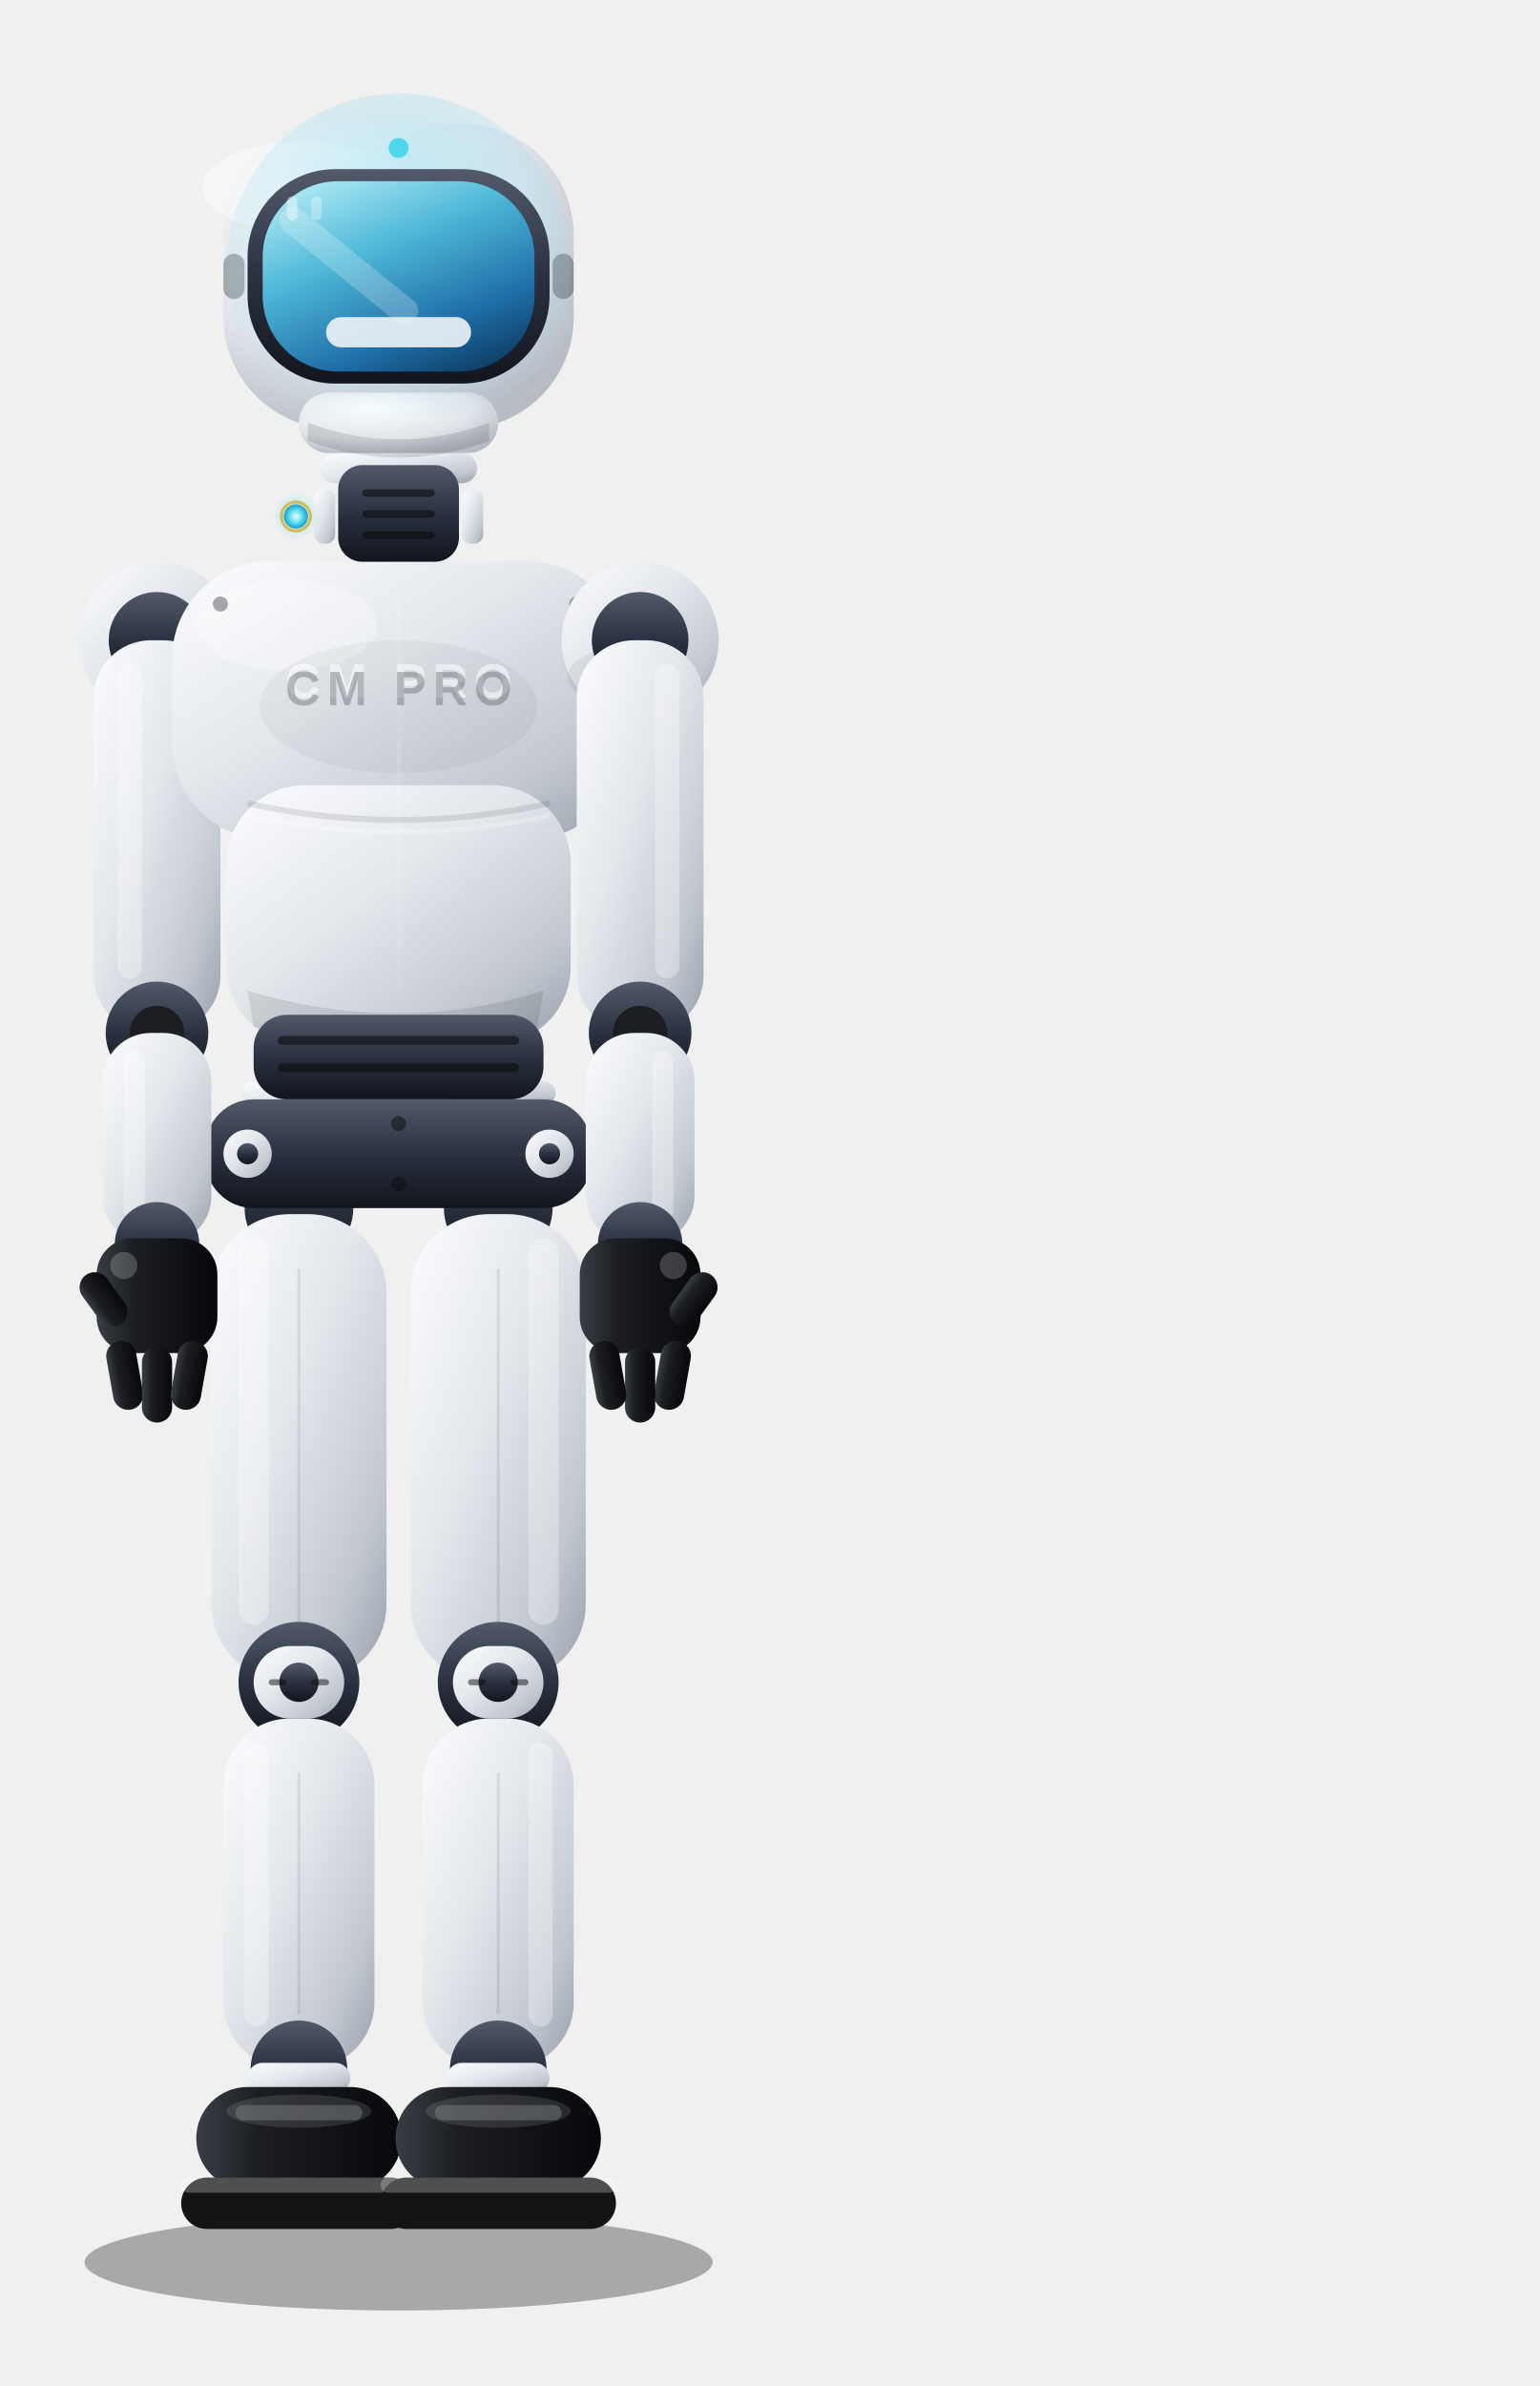
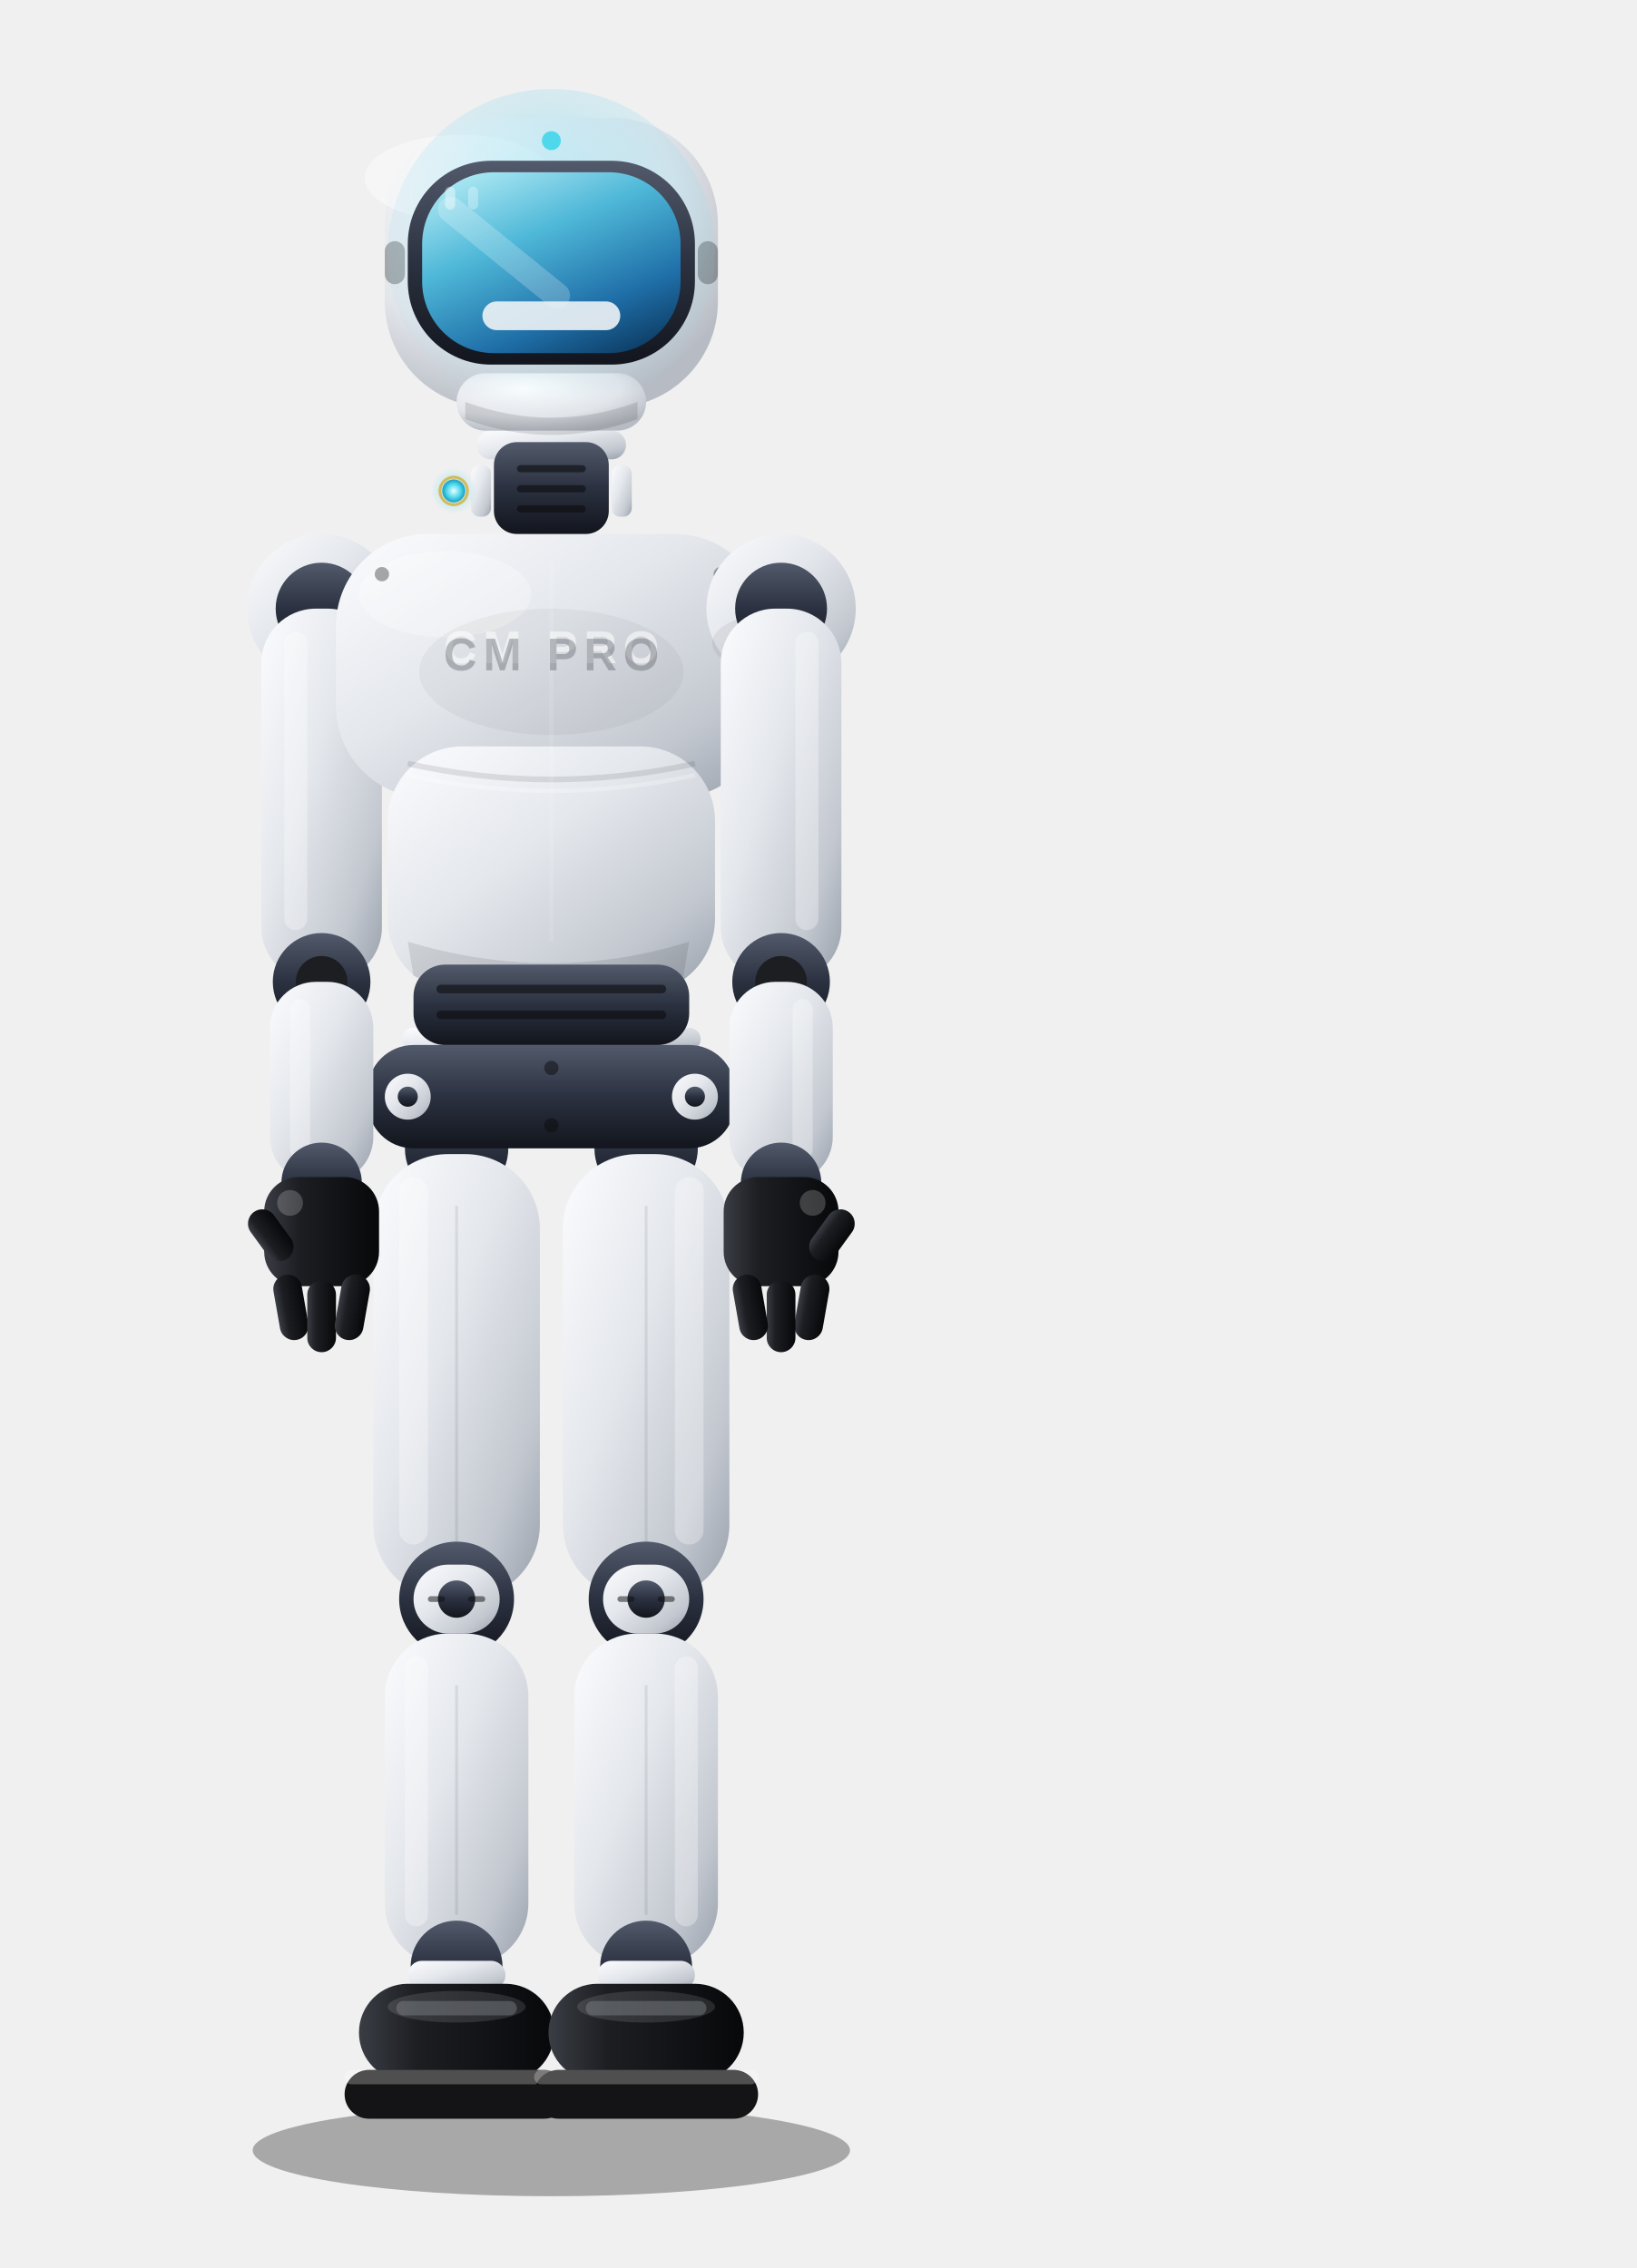
- <svg xmlns="http://www.w3.org/2000/svg" viewBox="108 -12 510 790" width="100%" height="100%">
+ <svg xmlns="http://www.w3.org/2000/svg" viewBox="48 -12 570 790" width="100%" height="100%">
  <defs>
    <radialGradient id="headShellGrad" cx="36%" cy="26%" r="78%">
      <stop offset="0%" stop-color="#ffffff" />
      <stop offset="65%" stop-color="#e2e5ea" />
      <stop offset="100%" stop-color="#b7bcc4" />
    </radialGradient>
    <linearGradient id="bodyGrad" x1="0%" y1="0%" x2="100%" y2="100%">
      <stop offset="0%" stop-color="#fbfcfe" />
      <stop offset="42%" stop-color="#e4e7ec" />
      <stop offset="78%" stop-color="#c3c8d0" />
      <stop offset="100%" stop-color="#98a0ab" />
    </linearGradient>
    <linearGradient id="jointGrad" x1="0%" y1="0%" x2="0%" y2="100%">
      <stop offset="0%" stop-color="#525a6b" />
      <stop offset="50%" stop-color="#2b3140" />
      <stop offset="100%" stop-color="#12151d" />
    </linearGradient>
    <linearGradient id="visorGrad" x1="20%" y1="0%" x2="80%" y2="100%">
      <stop offset="0%" stop-color="#a9e6f2" />
      <stop offset="35%" stop-color="#4fb8d8" />
      <stop offset="75%" stop-color="#1f6fa8" />
      <stop offset="100%" stop-color="#0e3f68" />
    </linearGradient>
    <radialGradient id="visorHalo" cx="50%" cy="35%" r="65%">
      <stop offset="0%" stop-color="#7fd8ef" stop-opacity="0.5" />
      <stop offset="70%" stop-color="#7fd8ef" stop-opacity="0.15" />
      <stop offset="100%" stop-color="#7fd8ef" stop-opacity="0" />
    </radialGradient>
    <linearGradient id="blackLimbs" x1="0%" y1="0%" x2="100%" y2="0%">
      <stop offset="0%" stop-color="#3a3d44" />
      <stop offset="30%" stop-color="#1c1e22" />
      <stop offset="100%" stop-color="#07080a" />
    </linearGradient>
    <radialGradient id="statusCore" cx="50%" cy="50%" r="50%">
      <stop offset="0%" stop-color="#eafeff" />
      <stop offset="60%" stop-color="#4fd8ec" />
      <stop offset="100%" stop-color="#1c9cbf" />
    </radialGradient>
    <radialGradient id="statusGlow" cx="50%" cy="50%" r="50%">
      <stop offset="0%" stop-color="#4fd8ec" stop-opacity="0.55" />
      <stop offset="60%" stop-color="#4fd8ec" stop-opacity="0.2" />
      <stop offset="100%" stop-color="#4fd8ec" stop-opacity="0" />
    </radialGradient>
  </defs>
  <g id="cm-pro-robot">
    <g id="shadow">
      <ellipse id="shadow-ellipse" cx="240" cy="737" rx="104" ry="16" fill="#000000" opacity="0.3" />
    </g>
    <g id="body">
      <g id="left-leg">
        <circle id="left-hip-joint" cx="207" cy="388" r="18" fill="url(#jointGrad)" />
        <rect id="left-thigh" x="178" y="390" width="58" height="155" rx="26" fill="url(#bodyGrad)" />
        <rect x="187" y="398" width="10" height="128" rx="5" fill="#ffffff" opacity="0.3" />
        <path d="M 207 408 L 207 536" stroke="#000000" stroke-width="1" opacity="0.08" />
        <g id="left-knee">
          <circle cx="207" cy="545" r="20" fill="url(#jointGrad)" />
          <rect x="192" y="533" width="30" height="24" rx="12" fill="url(#bodyGrad)" />
          <circle cx="207" cy="545" r="6.5" fill="url(#jointGrad)" />
          <rect x="197" y="544" width="6" height="2" rx="1" fill="#0b0c0e" opacity="0.5" />
          <rect x="211" y="544" width="6" height="2" rx="1" fill="#0b0c0e" opacity="0.5" />
        </g>
        <rect id="left-shin" x="182" y="557" width="50" height="116" rx="22" fill="url(#bodyGrad)" />
        <rect x="189" y="565" width="8" height="94" rx="4" fill="#ffffff" opacity="0.3" />
        <path d="M 207 575 L 207 655" stroke="#000000" stroke-width="1" opacity="0.08" />
        <circle id="left-ankle" cx="207" cy="673" r="16" fill="url(#jointGrad)" />
        <g id="left-foot">
          <rect x="190" y="671" width="34" height="10" rx="5" fill="url(#bodyGrad)" />
          <rect x="173" y="679" width="68" height="34" rx="17" fill="url(#blackLimbs)" />
          <rect x="186" y="685" width="42" height="5" rx="2.5" fill="#7a7f88" opacity="0.4" />
          <rect x="168" y="709" width="78" height="17" rx="8.5" fill="#141416" />
          <rect x="168" y="709" width="78" height="5" rx="2.5" fill="#ffffff" opacity="0.25" />
          <ellipse cx="207" cy="687" rx="24" ry="5.5" fill="#ffffff" opacity="0.12" />
        </g>
      </g>
      <g id="right-leg">
        <circle id="right-hip-joint" cx="273" cy="388" r="18" fill="url(#jointGrad)" />
        <rect id="right-thigh" x="244" y="390" width="58" height="155" rx="26" fill="url(#bodyGrad)" />
        <rect x="283" y="398" width="10" height="128" rx="5" fill="#ffffff" opacity="0.3" />
        <path d="M 273 408 L 273 536" stroke="#000000" stroke-width="1" opacity="0.08" />
        <g id="right-knee">
          <circle cx="273" cy="545" r="20" fill="url(#jointGrad)" />
          <rect x="258" y="533" width="30" height="24" rx="12" fill="url(#bodyGrad)" />
          <circle cx="273" cy="545" r="6.5" fill="url(#jointGrad)" />
          <rect x="263" y="544" width="6" height="2" rx="1" fill="#0b0c0e" opacity="0.5" />
          <rect x="277" y="544" width="6" height="2" rx="1" fill="#0b0c0e" opacity="0.5" />
        </g>
        <rect id="right-shin" x="248" y="557" width="50" height="116" rx="22" fill="url(#bodyGrad)" />
        <rect x="283" y="565" width="8" height="94" rx="4" fill="#ffffff" opacity="0.3" />
        <path d="M 273 575 L 273 655" stroke="#000000" stroke-width="1" opacity="0.08" />
        <circle id="right-ankle" cx="273" cy="673" r="16" fill="url(#jointGrad)" />
        <g id="right-foot">
          <rect x="256" y="671" width="34" height="10" rx="5" fill="url(#bodyGrad)" />
          <rect x="239" y="679" width="68" height="34" rx="17" fill="url(#blackLimbs)" />
          <rect x="252" y="685" width="42" height="5" rx="2.5" fill="#7a7f88" opacity="0.4" />
          <rect x="234" y="709" width="78" height="17" rx="8.5" fill="#141416" />
          <rect x="234" y="709" width="78" height="5" rx="2.5" fill="#ffffff" opacity="0.25" />
          <ellipse cx="273" cy="687" rx="24" ry="5.5" fill="#ffffff" opacity="0.12" />
        </g>
      </g>
      <g id="hip">
        <rect x="188" y="346" width="104" height="8" rx="4" fill="url(#bodyGrad)" />
        <rect x="176" y="352" width="128" height="36" rx="16" fill="url(#jointGrad)" />
        <circle cx="190" cy="370" r="8" fill="url(#bodyGrad)" />
        <circle cx="190" cy="370" r="3.5" fill="url(#jointGrad)" />
        <circle cx="290" cy="370" r="8" fill="url(#bodyGrad)" />
        <circle cx="290" cy="370" r="3.5" fill="url(#jointGrad)" />
        <circle cx="240" cy="360" r="2.5" fill="#0b0c0e" opacity="0.5" />
        <circle cx="240" cy="380" r="2.5" fill="#0b0c0e" opacity="0.5" />
      </g>
      <g id="left-arm">
        <circle id="left-shoulder" cx="160" cy="200" r="26" fill="url(#bodyGrad)" />
        <ellipse cx="164" cy="212" rx="20" ry="10" fill="#000000" opacity="0.06" />
        <circle cx="160" cy="200" r="16" fill="url(#jointGrad)" />
        <rect id="left-upper-arm" x="139" y="200" width="42" height="130" rx="19" fill="url(#bodyGrad)" />
        <rect x="147" y="208" width="8" height="104" rx="4" fill="#ffffff" opacity="0.3" />
        <g id="left-elbow">
          <circle cx="160" cy="330" r="17" fill="url(#jointGrad)" />
          <circle cx="160" cy="330" r="9" fill="#1c1e22" />
          <rect id="left-forearm" x="142" y="330" width="36" height="70" rx="16" fill="url(#bodyGrad)" />
          <rect x="149" y="336" width="7" height="56" rx="3.5" fill="#ffffff" opacity="0.3" />
          <g id="left-wrist">
            <circle cx="160" cy="400" r="14" fill="url(#jointGrad)" />
            <g id="left-hand">
              <rect x="140" y="398" width="40" height="38" rx="12" fill="url(#blackLimbs)" />
              <circle cx="149" cy="407" r="4.5" fill="#ffffff" opacity="0.2" />
              <rect x="143" y="432" width="10" height="23" rx="5" fill="url(#blackLimbs)" transform="rotate(-10 148 436)" />
              <rect x="155" y="434" width="10" height="25" rx="5" fill="url(#blackLimbs)" />
              <rect x="167" y="432" width="10" height="23" rx="5" fill="url(#blackLimbs)" transform="rotate(10 172 436)" />
              <rect x="132" y="410" width="10" height="20" rx="5" fill="url(#blackLimbs)" transform="rotate(-36 137 411)" />
            </g>
          </g>
        </g>
      </g>
      <g id="torso">
        <rect id="chest-panel" x="165" y="174" width="150" height="92" rx="32" fill="url(#bodyGrad)" />
        <rect id="ab-panel" x="183" y="248" width="114" height="86" rx="26" fill="url(#bodyGrad)" />
        <path d="M 190 254 Q 240 265 290 254" fill="none" stroke="#000000" stroke-width="2" opacity="0.1" />
        <path d="M 190 258 Q 240 269 290 258" fill="none" stroke="#ffffff" stroke-width="1.5" opacity="0.25" />
        <ellipse cx="203" cy="195" rx="30" ry="15" fill="#ffffff" opacity="0.28" />
        <ellipse cx="240" cy="222" rx="46" ry="22" fill="#000000" opacity="0.04" />
        <path d="M 190 316 Q 240 331 288 316 L 286 328 Q 240 342 192 328 Z" fill="#000000" opacity="0.1" />
        <path d="M 240 184 L 240 316" stroke="#ffffff" stroke-width="1.5" opacity="0.1" />
        <circle cx="181" cy="188" r="2.5" fill="#0b0c0e" opacity="0.35" />
        <circle cx="299" cy="188" r="2.5" fill="#0b0c0e" opacity="0.35" />
        <text x="240" y="219" font-family="'Segoe UI', Arial, sans-serif" font-size="16" font-weight="800" fill="#ffffff" fill-opacity="0.55" text-anchor="middle" letter-spacing="2.2">CM PRO</text>
        <text x="240" y="221.5" font-family="'Segoe UI', Arial, sans-serif" font-size="16" font-weight="800" fill="#5b6068" fill-opacity="0.4" text-anchor="middle" letter-spacing="2.2">CM PRO</text>
      </g>
      <g id="waist-joint">
        <rect x="192" y="324" width="96" height="28" rx="11" fill="url(#jointGrad)" />
        <rect x="200" y="331" width="80" height="3" rx="1.5" fill="#0b0c0e" opacity="0.6" />
        <rect x="200" y="340" width="80" height="3" rx="1.5" fill="#0b0c0e" opacity="0.6" />
      </g>
      <g id="neck">
        <rect x="214" y="138" width="52" height="10" rx="5" fill="url(#bodyGrad)" />
        <rect x="220" y="142" width="40" height="32" rx="8" fill="url(#jointGrad)" />
        <rect x="228" y="150" width="24" height="2.5" rx="1.25" fill="#0b0c0e" opacity="0.6" />
        <rect x="228" y="157" width="24" height="2.5" rx="1.25" fill="#0b0c0e" opacity="0.6" />
        <rect x="228" y="164" width="24" height="2.5" rx="1.25" fill="#0b0c0e" opacity="0.6" />
        <rect x="212" y="150" width="7" height="18" rx="3" fill="url(#bodyGrad)" />
        <rect x="261" y="150" width="7" height="18" rx="3" fill="url(#bodyGrad)" />
        <circle cx="206" cy="159" r="8" fill="url(#statusGlow)" />
        <circle id="neck-status" cx="206" cy="159" r="4" fill="url(#statusCore)" />
        <circle cx="206" cy="159" r="4.8" fill="none" stroke="#D4AF37" stroke-width="1" opacity="0.8" />
      </g>
      <g id="head">
        <rect x="182" y="29" width="116" height="101" rx="37" fill="url(#headShellGrad)" />
        <rect x="207" y="118" width="66" height="20" rx="10" fill="url(#headShellGrad)" />
        <ellipse cx="208" cy="50" rx="33" ry="15" fill="#ffffff" opacity="0.4" />
        <path d="M 210 128 Q 240 139 270 128 L 270 134 Q 240 145 210 134 Z" fill="#000000" opacity="0.12" />
        <rect x="182" y="72" width="7" height="15" rx="3.5" fill="#0b0c0e" opacity="0.3" />
        <rect x="291" y="72" width="7" height="15" rx="3.5" fill="#0b0c0e" opacity="0.3" />
        <g id="face">
          <circle id="visor-halo" cx="240" cy="76" r="57" fill="url(#visorHalo)" />
          <rect x="190" y="44" width="100" height="71" rx="29" fill="url(#jointGrad)" />
          <rect x="195" y="48" width="90" height="63" rx="25" fill="url(#visorGrad)" />
          <path d="M 205 61 L 242 91" stroke="#ffffff" stroke-width="9" stroke-linecap="round" opacity="0.22" />
          <rect x="203" y="53" width="3.5" height="8" rx="1.75" fill="#ffffff" opacity="0.4" />
          <rect x="211" y="53" width="3.5" height="8" rx="1.75" fill="#ffffff" opacity="0.3" />
          <rect x="216" y="93" width="48" height="10" rx="5" fill="#eef3f6" opacity="0.9" />
        </g>
        <circle cx="240" cy="37" r="3.3" fill="#4fd8ec" />
      </g>
      <g id="right-arm">
        <circle id="right-shoulder" cx="320" cy="200" r="26" fill="url(#bodyGrad)" />
        <ellipse cx="316" cy="212" rx="20" ry="10" fill="#000000" opacity="0.06" />
        <circle cx="320" cy="200" r="16" fill="url(#jointGrad)" />
        <rect id="right-upper-arm" x="299" y="200" width="42" height="130" rx="19" fill="url(#bodyGrad)" />
        <rect x="325" y="208" width="8" height="104" rx="4" fill="#ffffff" opacity="0.3" />
        <g id="right-elbow">
          <circle cx="320" cy="330" r="17" fill="url(#jointGrad)" />
          <circle cx="320" cy="330" r="9" fill="#1c1e22" />
          <rect id="right-forearm" x="302" y="330" width="36" height="70" rx="16" fill="url(#bodyGrad)" />
          <rect x="324" y="336" width="7" height="56" rx="3.5" fill="#ffffff" opacity="0.3" />
          <g id="right-wrist">
            <circle cx="320" cy="400" r="14" fill="url(#jointGrad)" />
            <g id="right-hand">
              <rect x="300" y="398" width="40" height="38" rx="12" fill="url(#blackLimbs)" />
              <circle cx="331" cy="407" r="4.5" fill="#ffffff" opacity="0.2" />
              <rect id="right-finger-1" x="327" y="432" width="10" height="23" rx="5" fill="url(#blackLimbs)" transform="rotate(10 332 436)" />
              <rect id="right-finger-2" x="315" y="434" width="10" height="25" rx="5" fill="url(#blackLimbs)" />
              <rect id="right-finger-3" x="303" y="432" width="10" height="23" rx="5" fill="url(#blackLimbs)" transform="rotate(-10 308 436)" />
              <rect id="right-thumb" x="338" y="410" width="10" height="20" rx="5" fill="url(#blackLimbs)" transform="rotate(36 343 411)" />
            </g>
          </g>
        </g>
      </g>
    </g>
  </g>
</svg>
